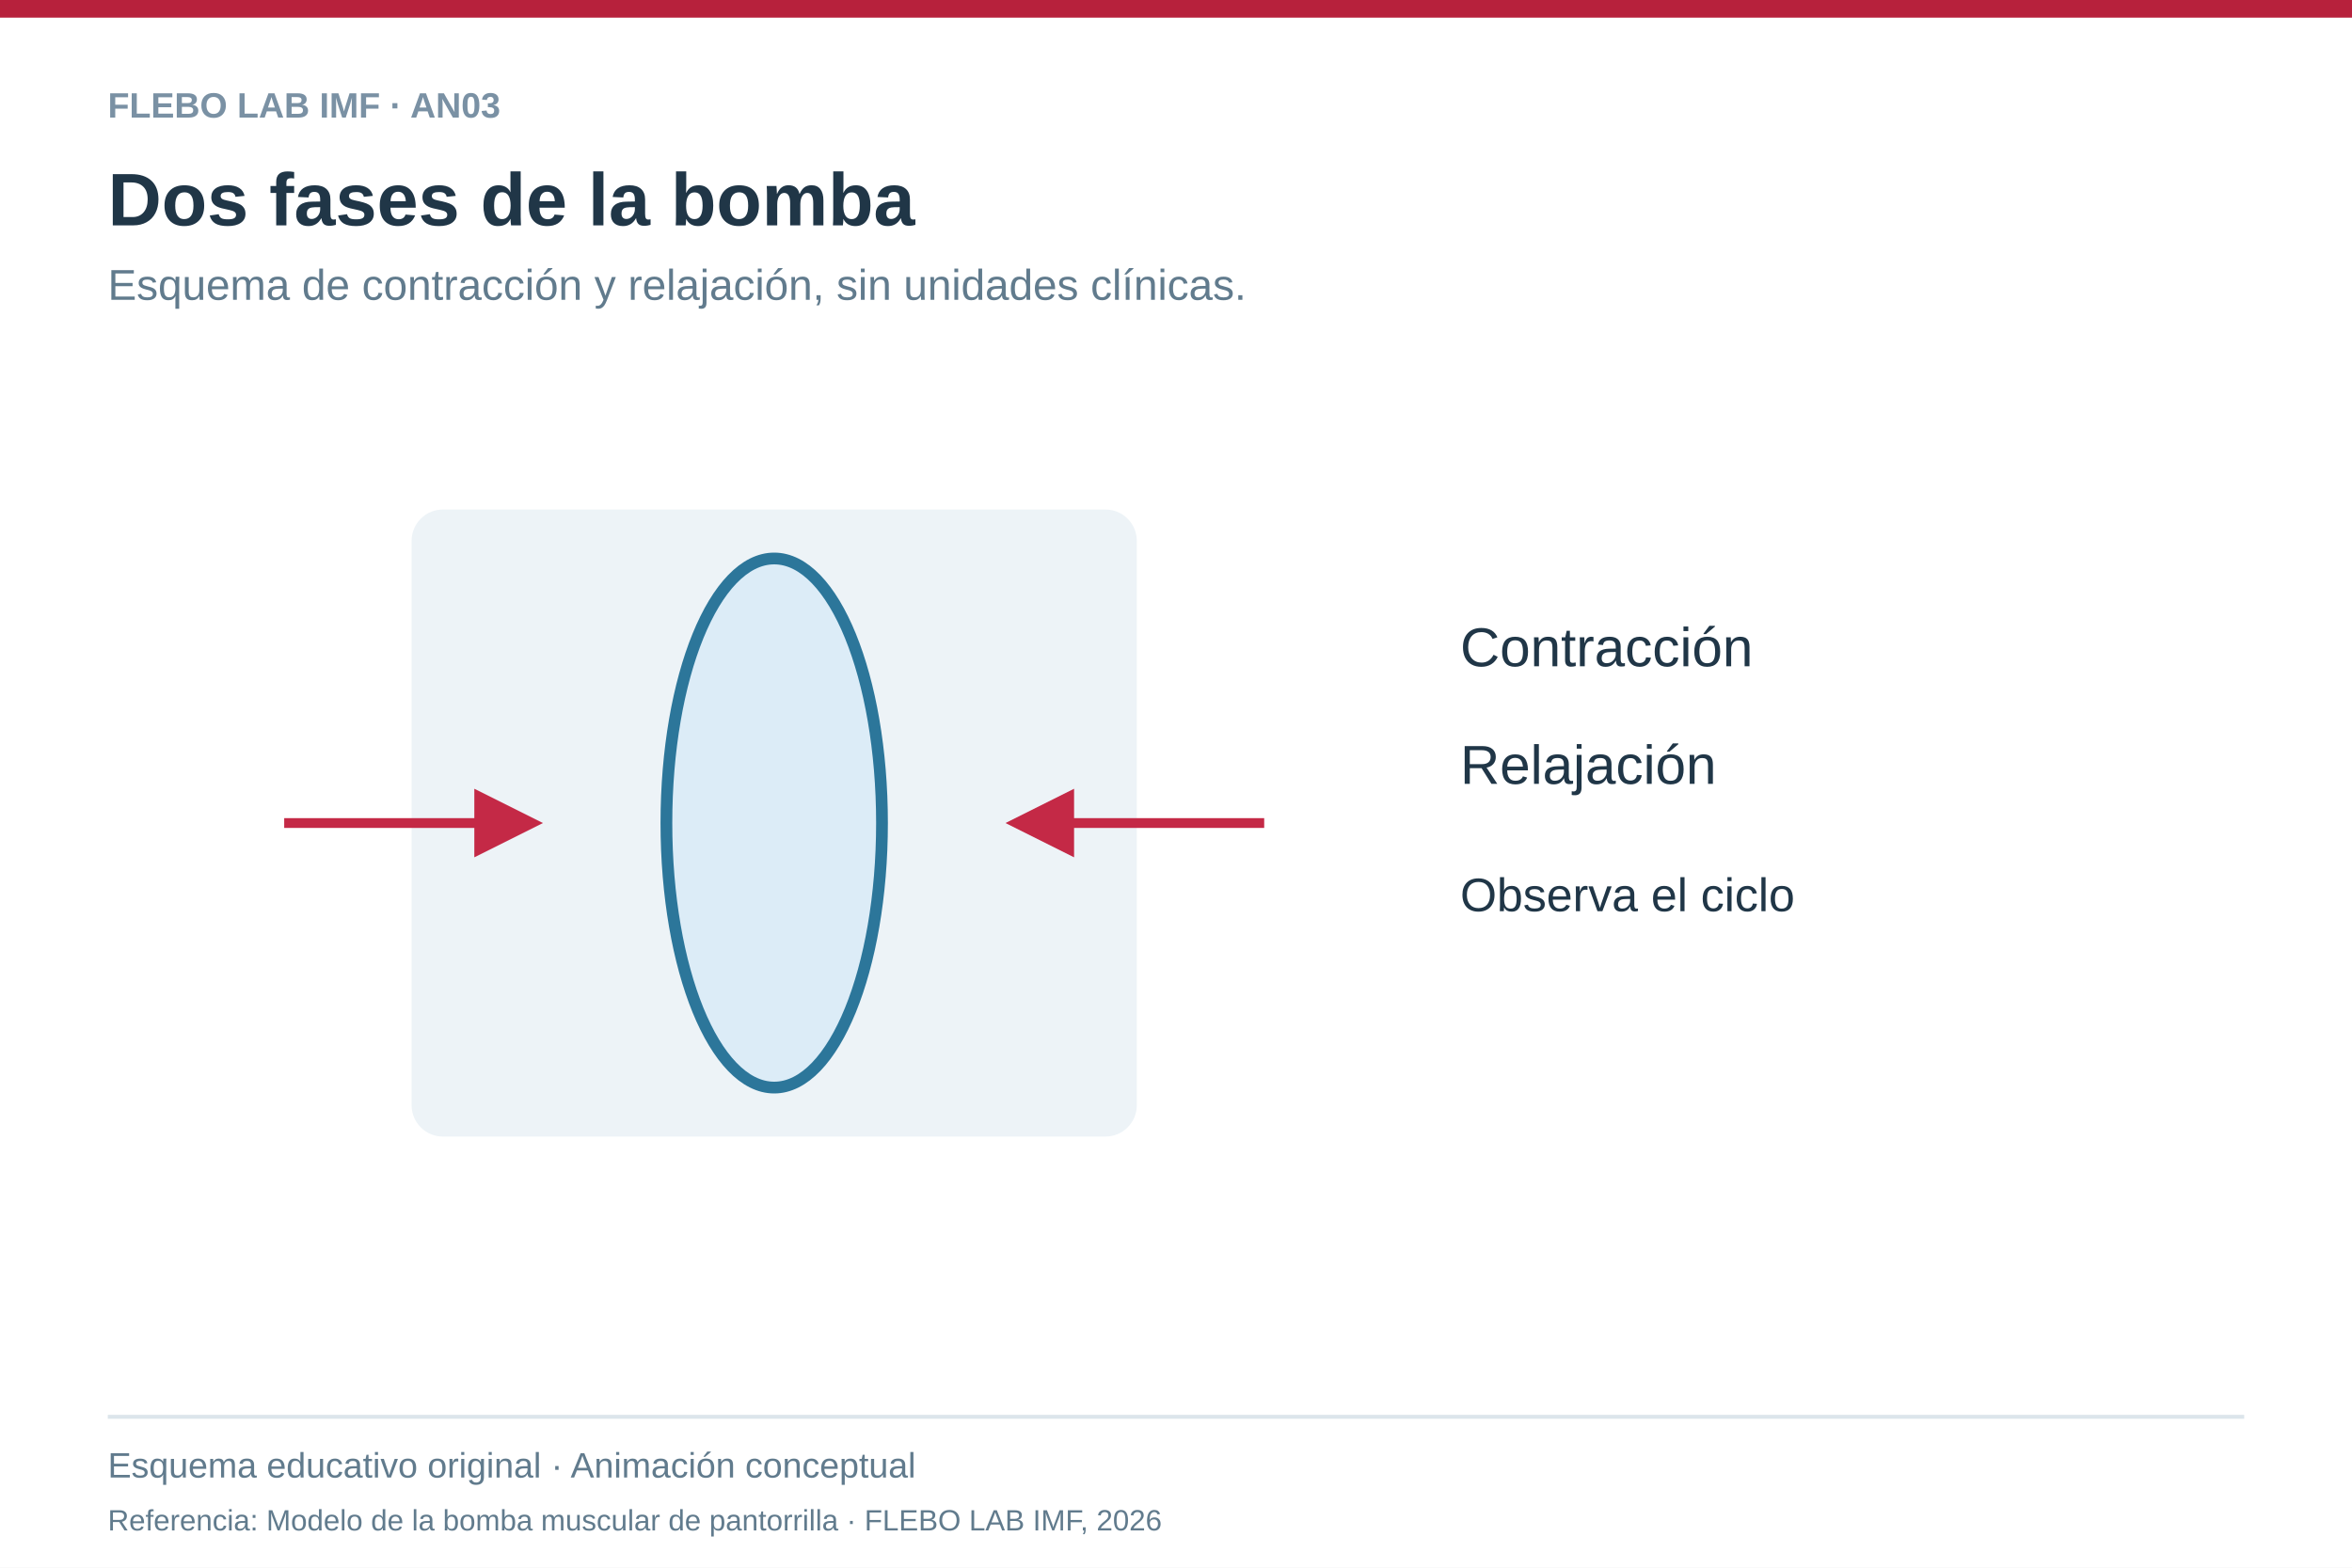
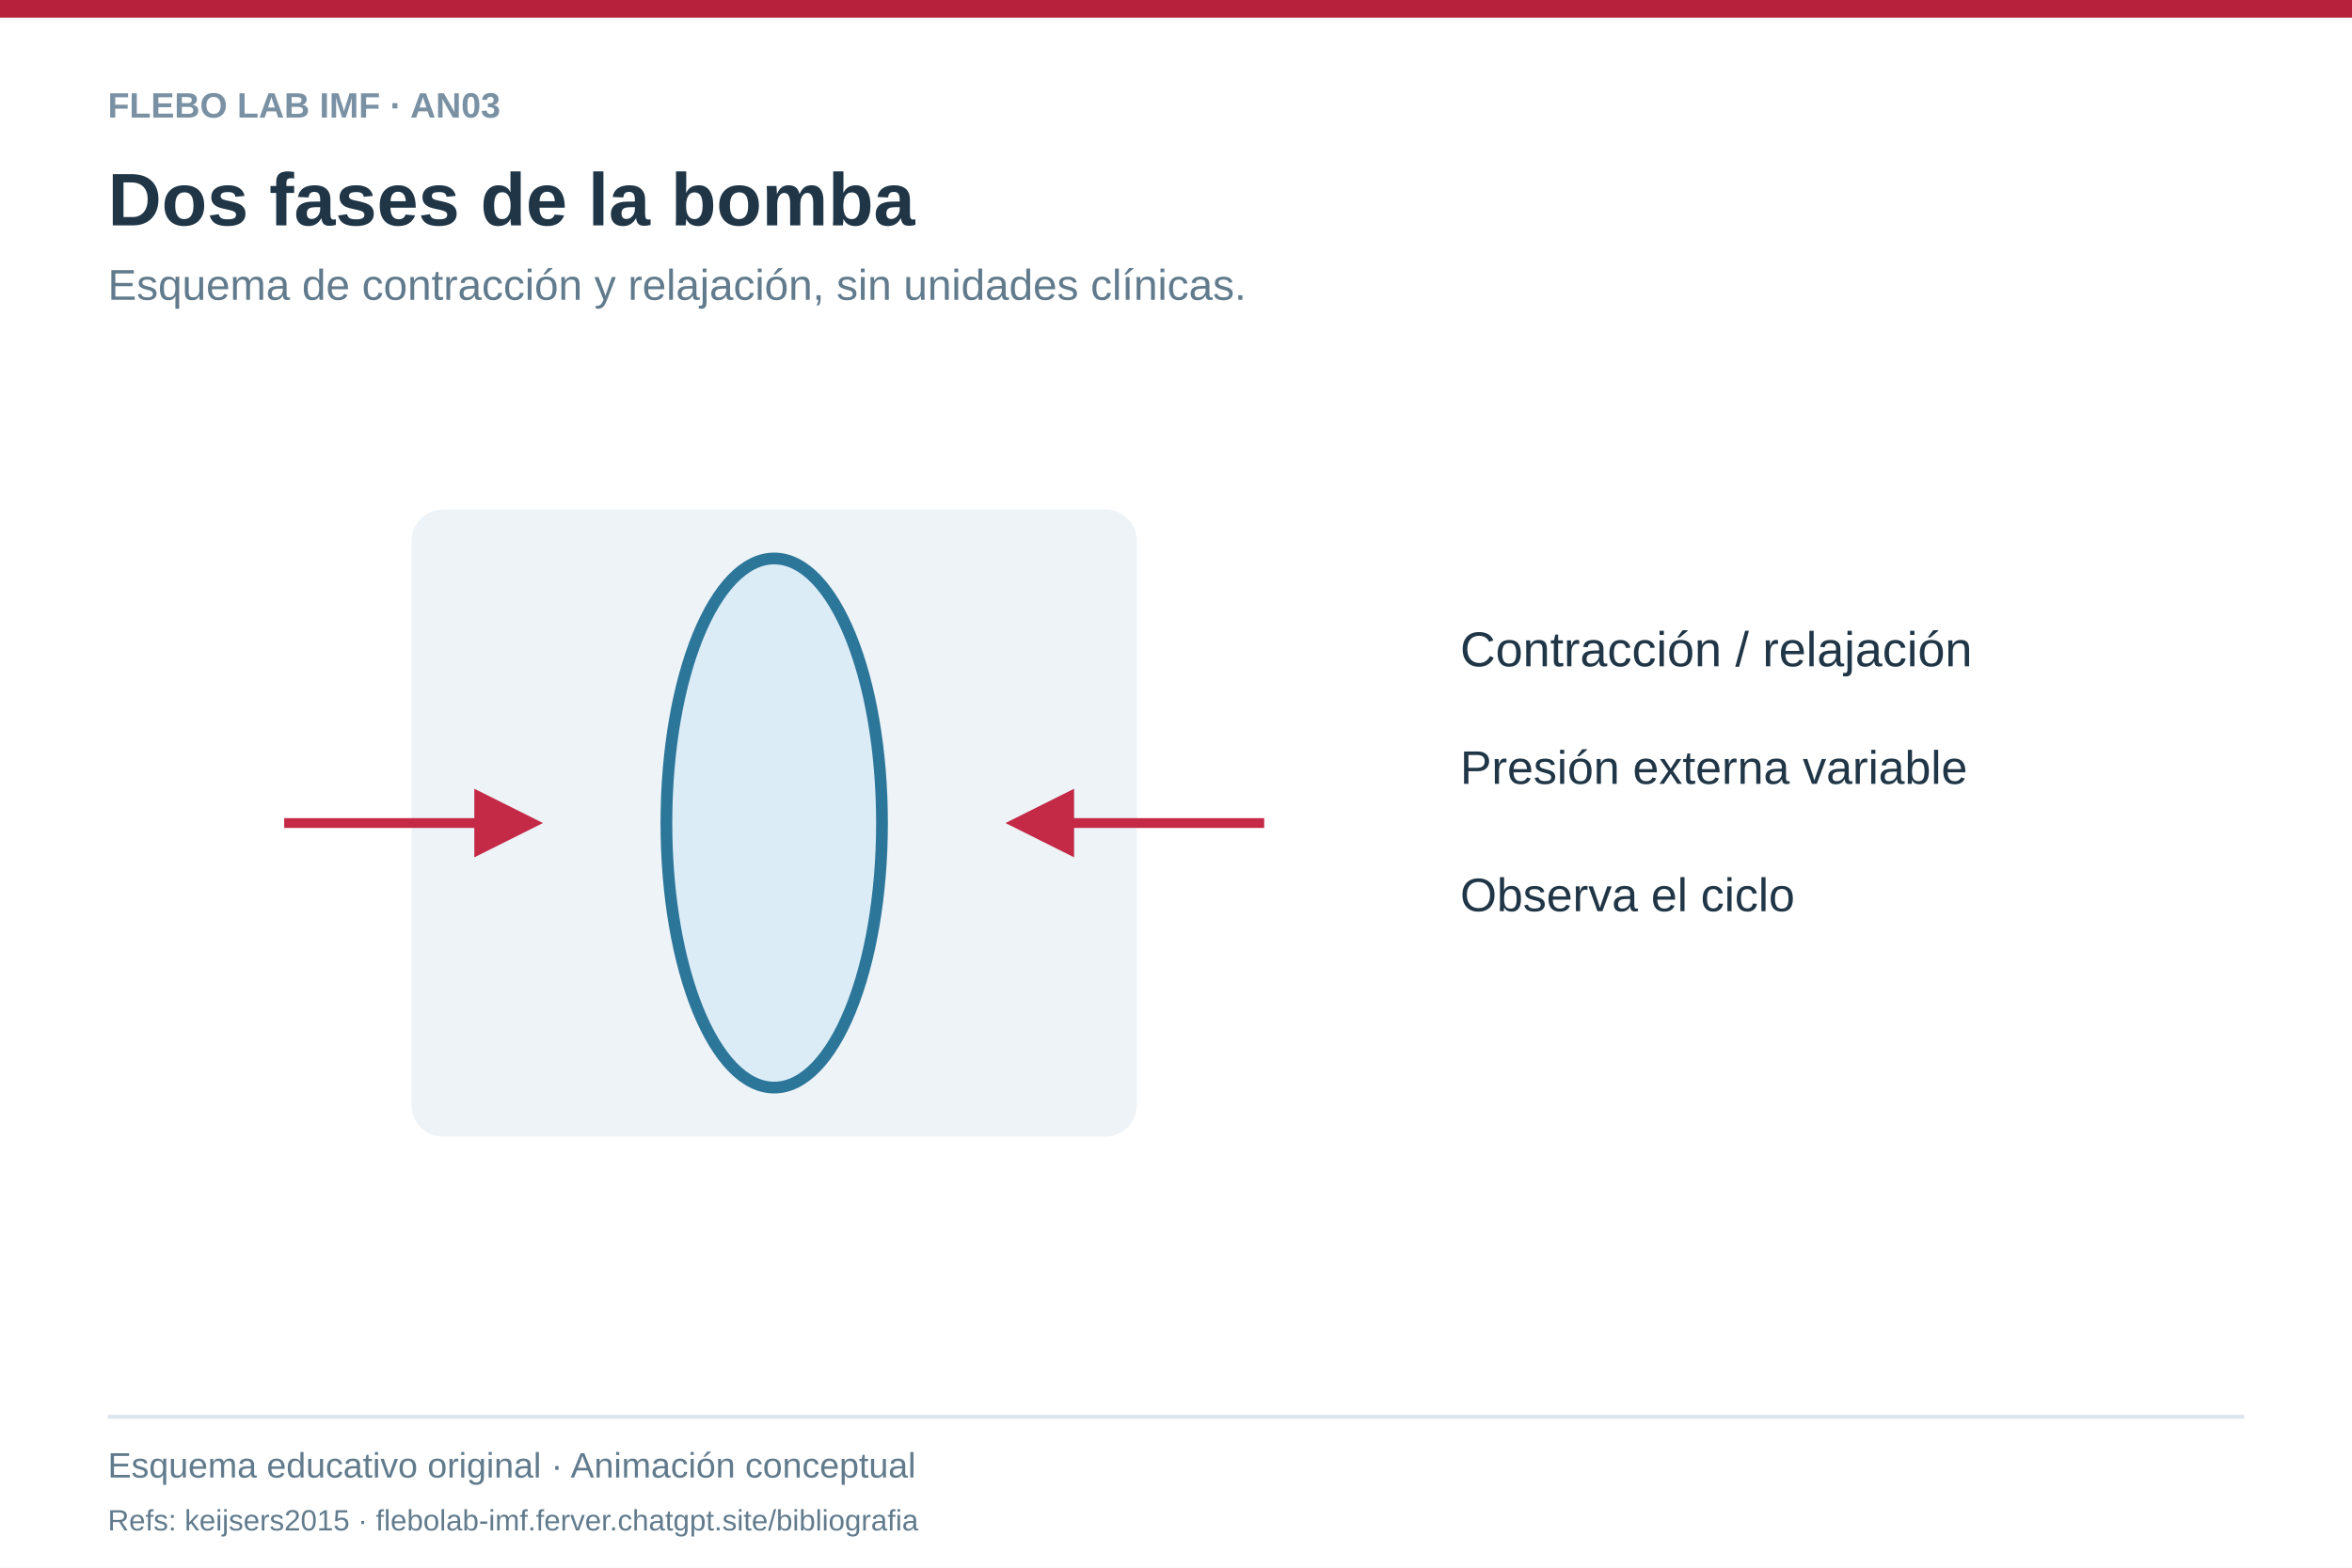
<svg xmlns="http://www.w3.org/2000/svg" width="1200" height="800" viewBox="0 0 1200 800" role="img" aria-labelledby="title desc">
  <defs>
    <marker id="arrow" viewBox="0 0 10 10" refX="8" refY="5" markerWidth="7" markerHeight="7" orient="auto-start-reverse">
      <path d="M0,0 L10,5 L0,10 z" fill="context-stroke" />
    </marker>
  </defs>
  <style>text{font-family:Arial,Helvetica,sans-serif}.static{display:none}@media(prefers-reduced-motion:reduce){.moving{display:none}.static{display:inline}}</style>
  <rect width="1200" height="800" fill="#fff" />
  <rect width="1200" height="9" fill="#b7213c" />
  <text x="55" y="60" fill="#7a91a4" font-size="18" font-weight="700" text-anchor="start">FLEBO LAB IMF · AN03</text>
  <text x="55" y="115" fill="#203647" font-size="38" font-weight="700" text-anchor="start">Dos fases de la bomba</text>
  <text x="55" y="153" fill="#617b8d" font-size="22" font-weight="400" text-anchor="start">Esquema de contracción y relajación, sin unidades clínicas.</text>
  <rect x="210" y="260" width="370" height="320" rx="16" fill="#edf3f7" stroke="none" />
  <ellipse class="static" cx="395" cy="420" rx="55" ry="135" fill="#dcecf7" stroke="#2c769a" stroke-width="6" />
  <ellipse class="moving" cx="395" cy="420" rx="55" ry="135" fill="#dcecf7" stroke="#2c769a" stroke-width="6">
    <animate attributeName="rx" values="55;24;24;55;55" dur="5s" repeatCount="indefinite" />
  </ellipse>
-   <line x1="145" y1="420" x2="270" y2="420" stroke="#c42946" stroke-width="5" marker-end="url(#arrow)" />
-   <line x1="645" y1="420" x2="520" y2="420" stroke="#c42946" stroke-width="5" marker-end="url(#arrow)" />
-   <text x="745" y="340" fill="#203647" font-size="28" font-weight="400" text-anchor="start">Contracción</text>
-   <text x="745" y="400" fill="#203647" font-size="28" font-weight="400" text-anchor="start">Relajación</text>
+   <g class="moving">
+     <line x1="145" y1="420" x2="270" y2="420" stroke="#c42946" stroke-width="5" marker-end="url(#arrow)" />
+     <line x1="645" y1="420" x2="520" y2="420" stroke="#c42946" stroke-width="5" marker-end="url(#arrow)" />
+     <animate attributeName="opacity" values="1;1;1;0.1;0.1" dur="5s" repeatCount="indefinite" />
+   </g>
+   <text x="745" y="340" fill="#203647" font-size="25" font-weight="400" text-anchor="start">Contracción / relajación</text>
+   <text x="745" y="400" fill="#203647" font-size="24" font-weight="400" text-anchor="start">Presión externa variable</text>
  <text x="745" y="465" fill="#203647" font-size="24" font-weight="400" text-anchor="start">Observa el ciclo</text>
  <line x1="55" y1="723" x2="1145" y2="723" stroke="#dce5eb" stroke-width="2" />
  <text x="55" y="754" fill="#617b8d" font-size="18" font-weight="400" text-anchor="start">Esquema educativo original · Animación conceptual</text>
-   <text x="55" y="781" fill="#617b8d" font-size="15" font-weight="400" text-anchor="start">Referencia: Modelo de la bomba muscular de pantorrilla · FLEBO LAB IMF, 2026</text>
+   <text x="55" y="781" fill="#617b8d" font-size="15" font-weight="400" text-anchor="start">Refs: keijsers2015 · flebolab-imf.ferver.chatgpt.site/bibliografia</text>
</svg>
